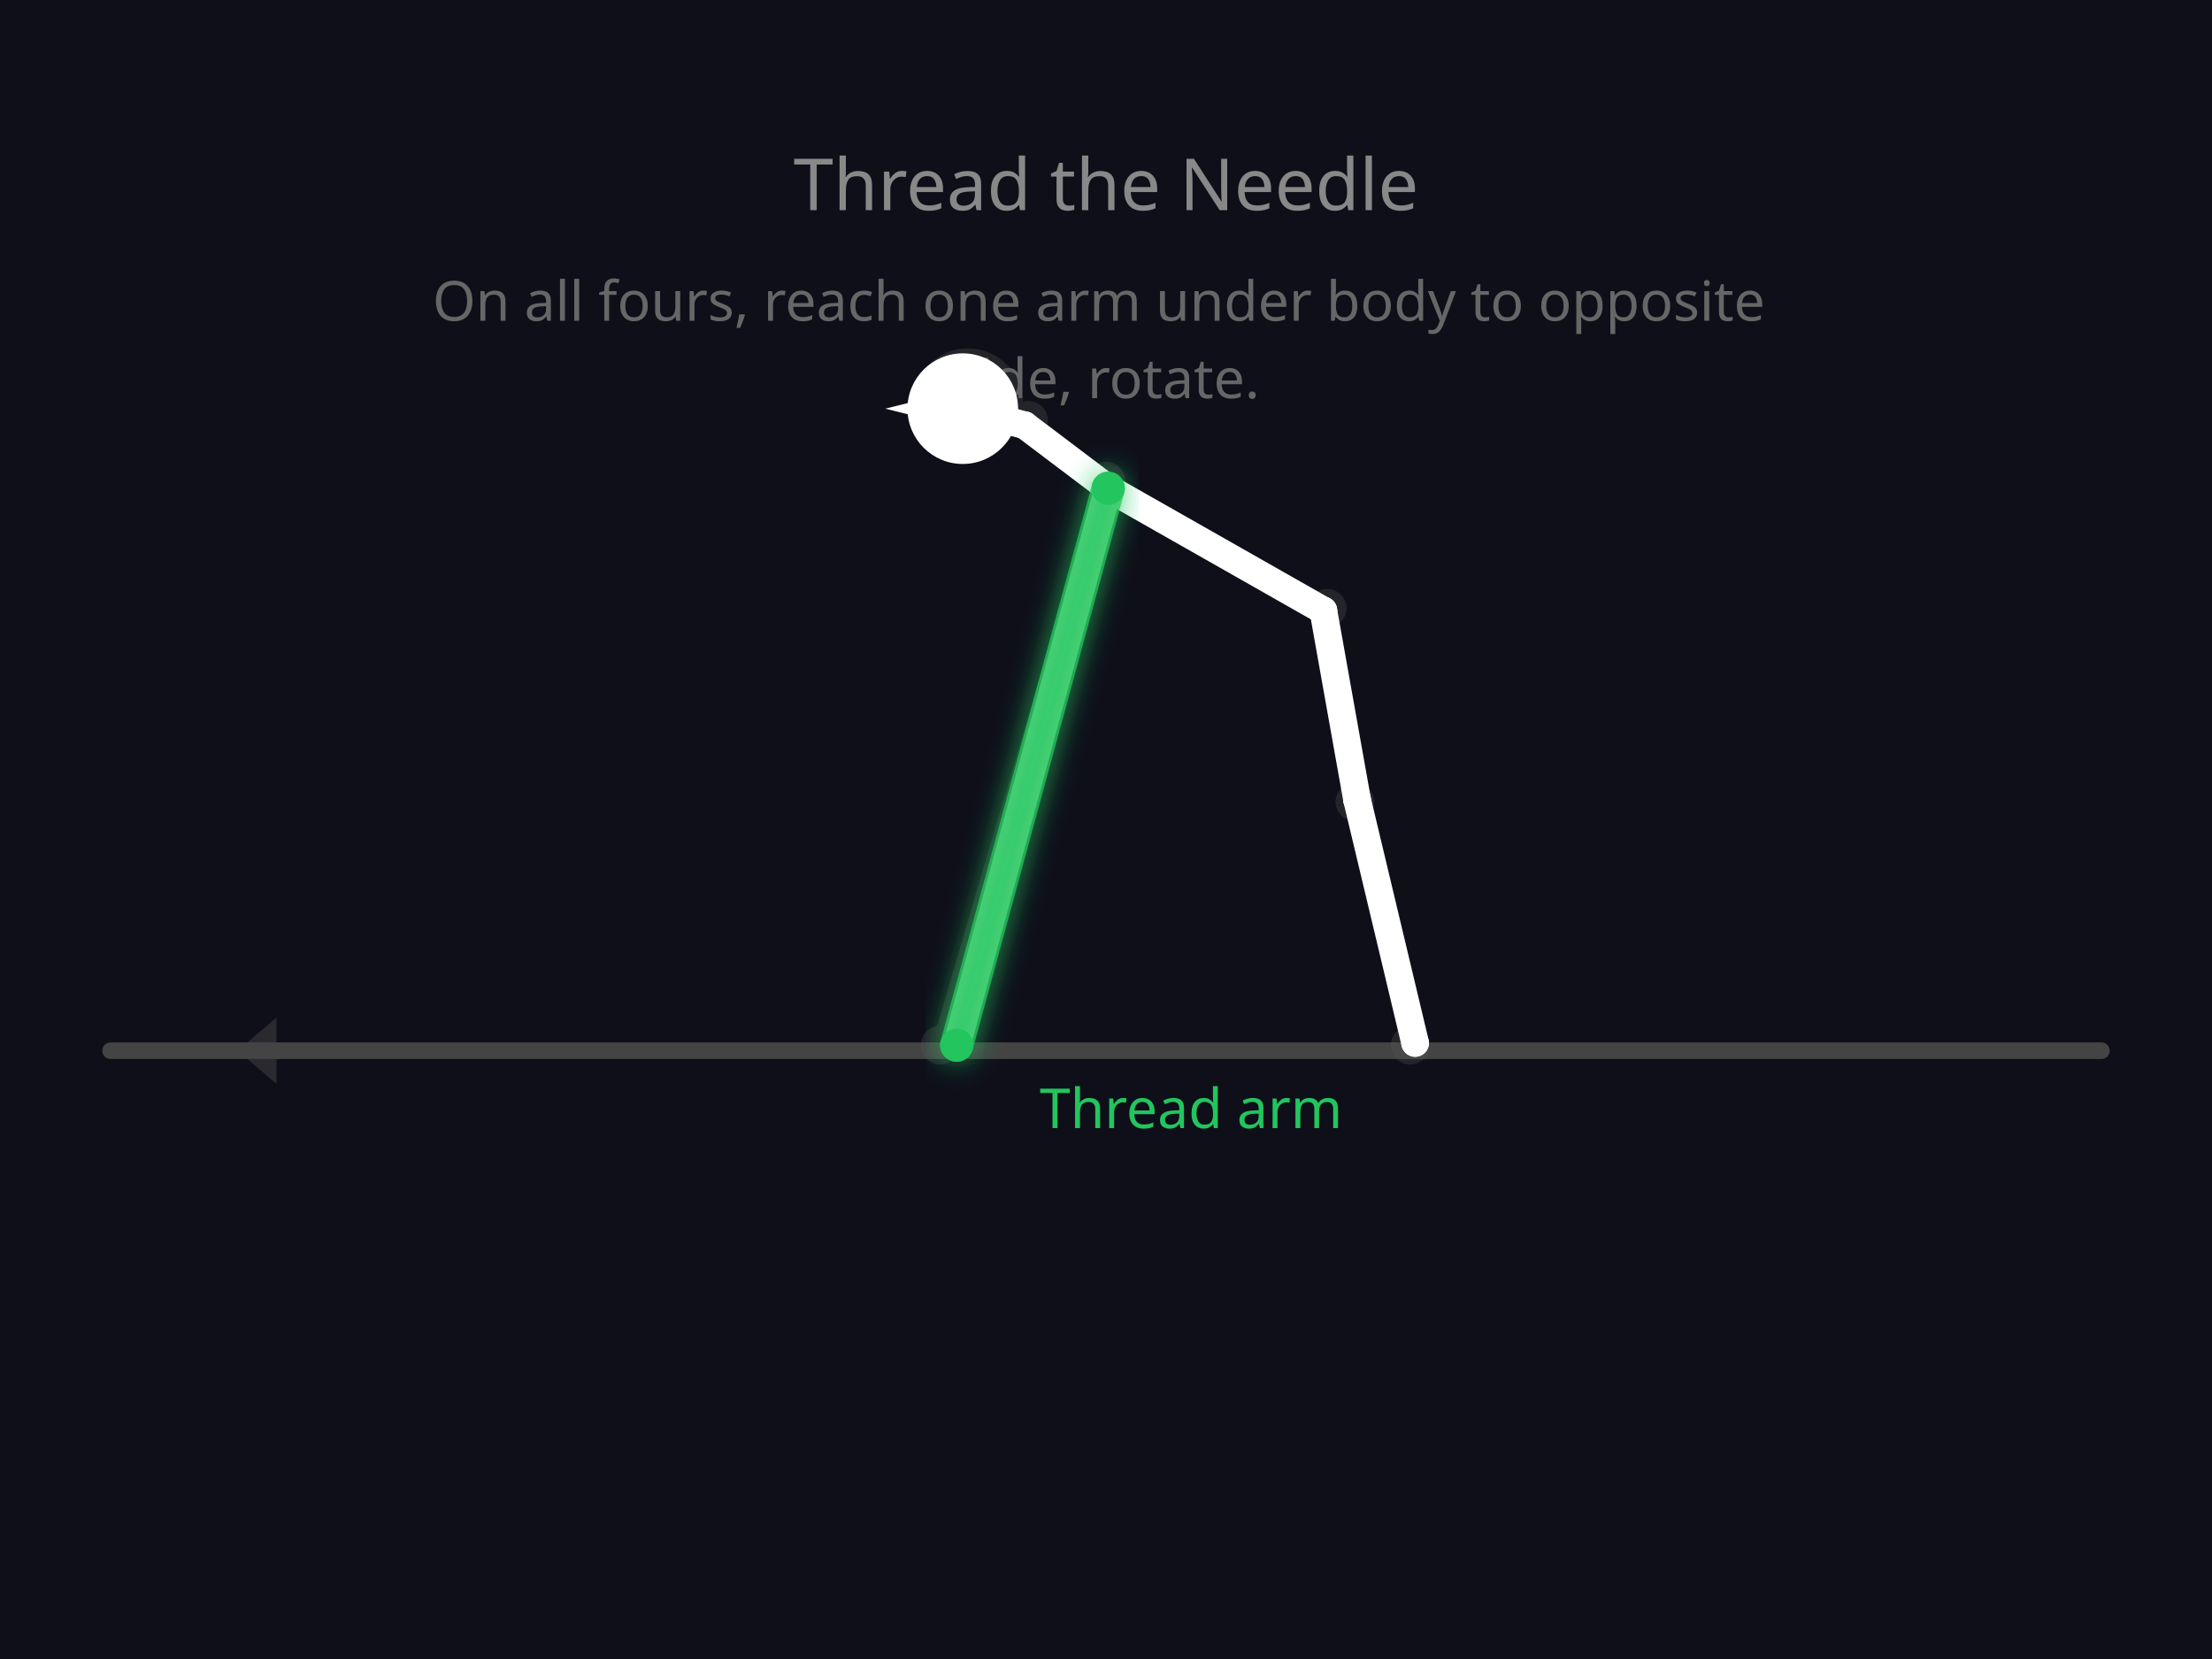
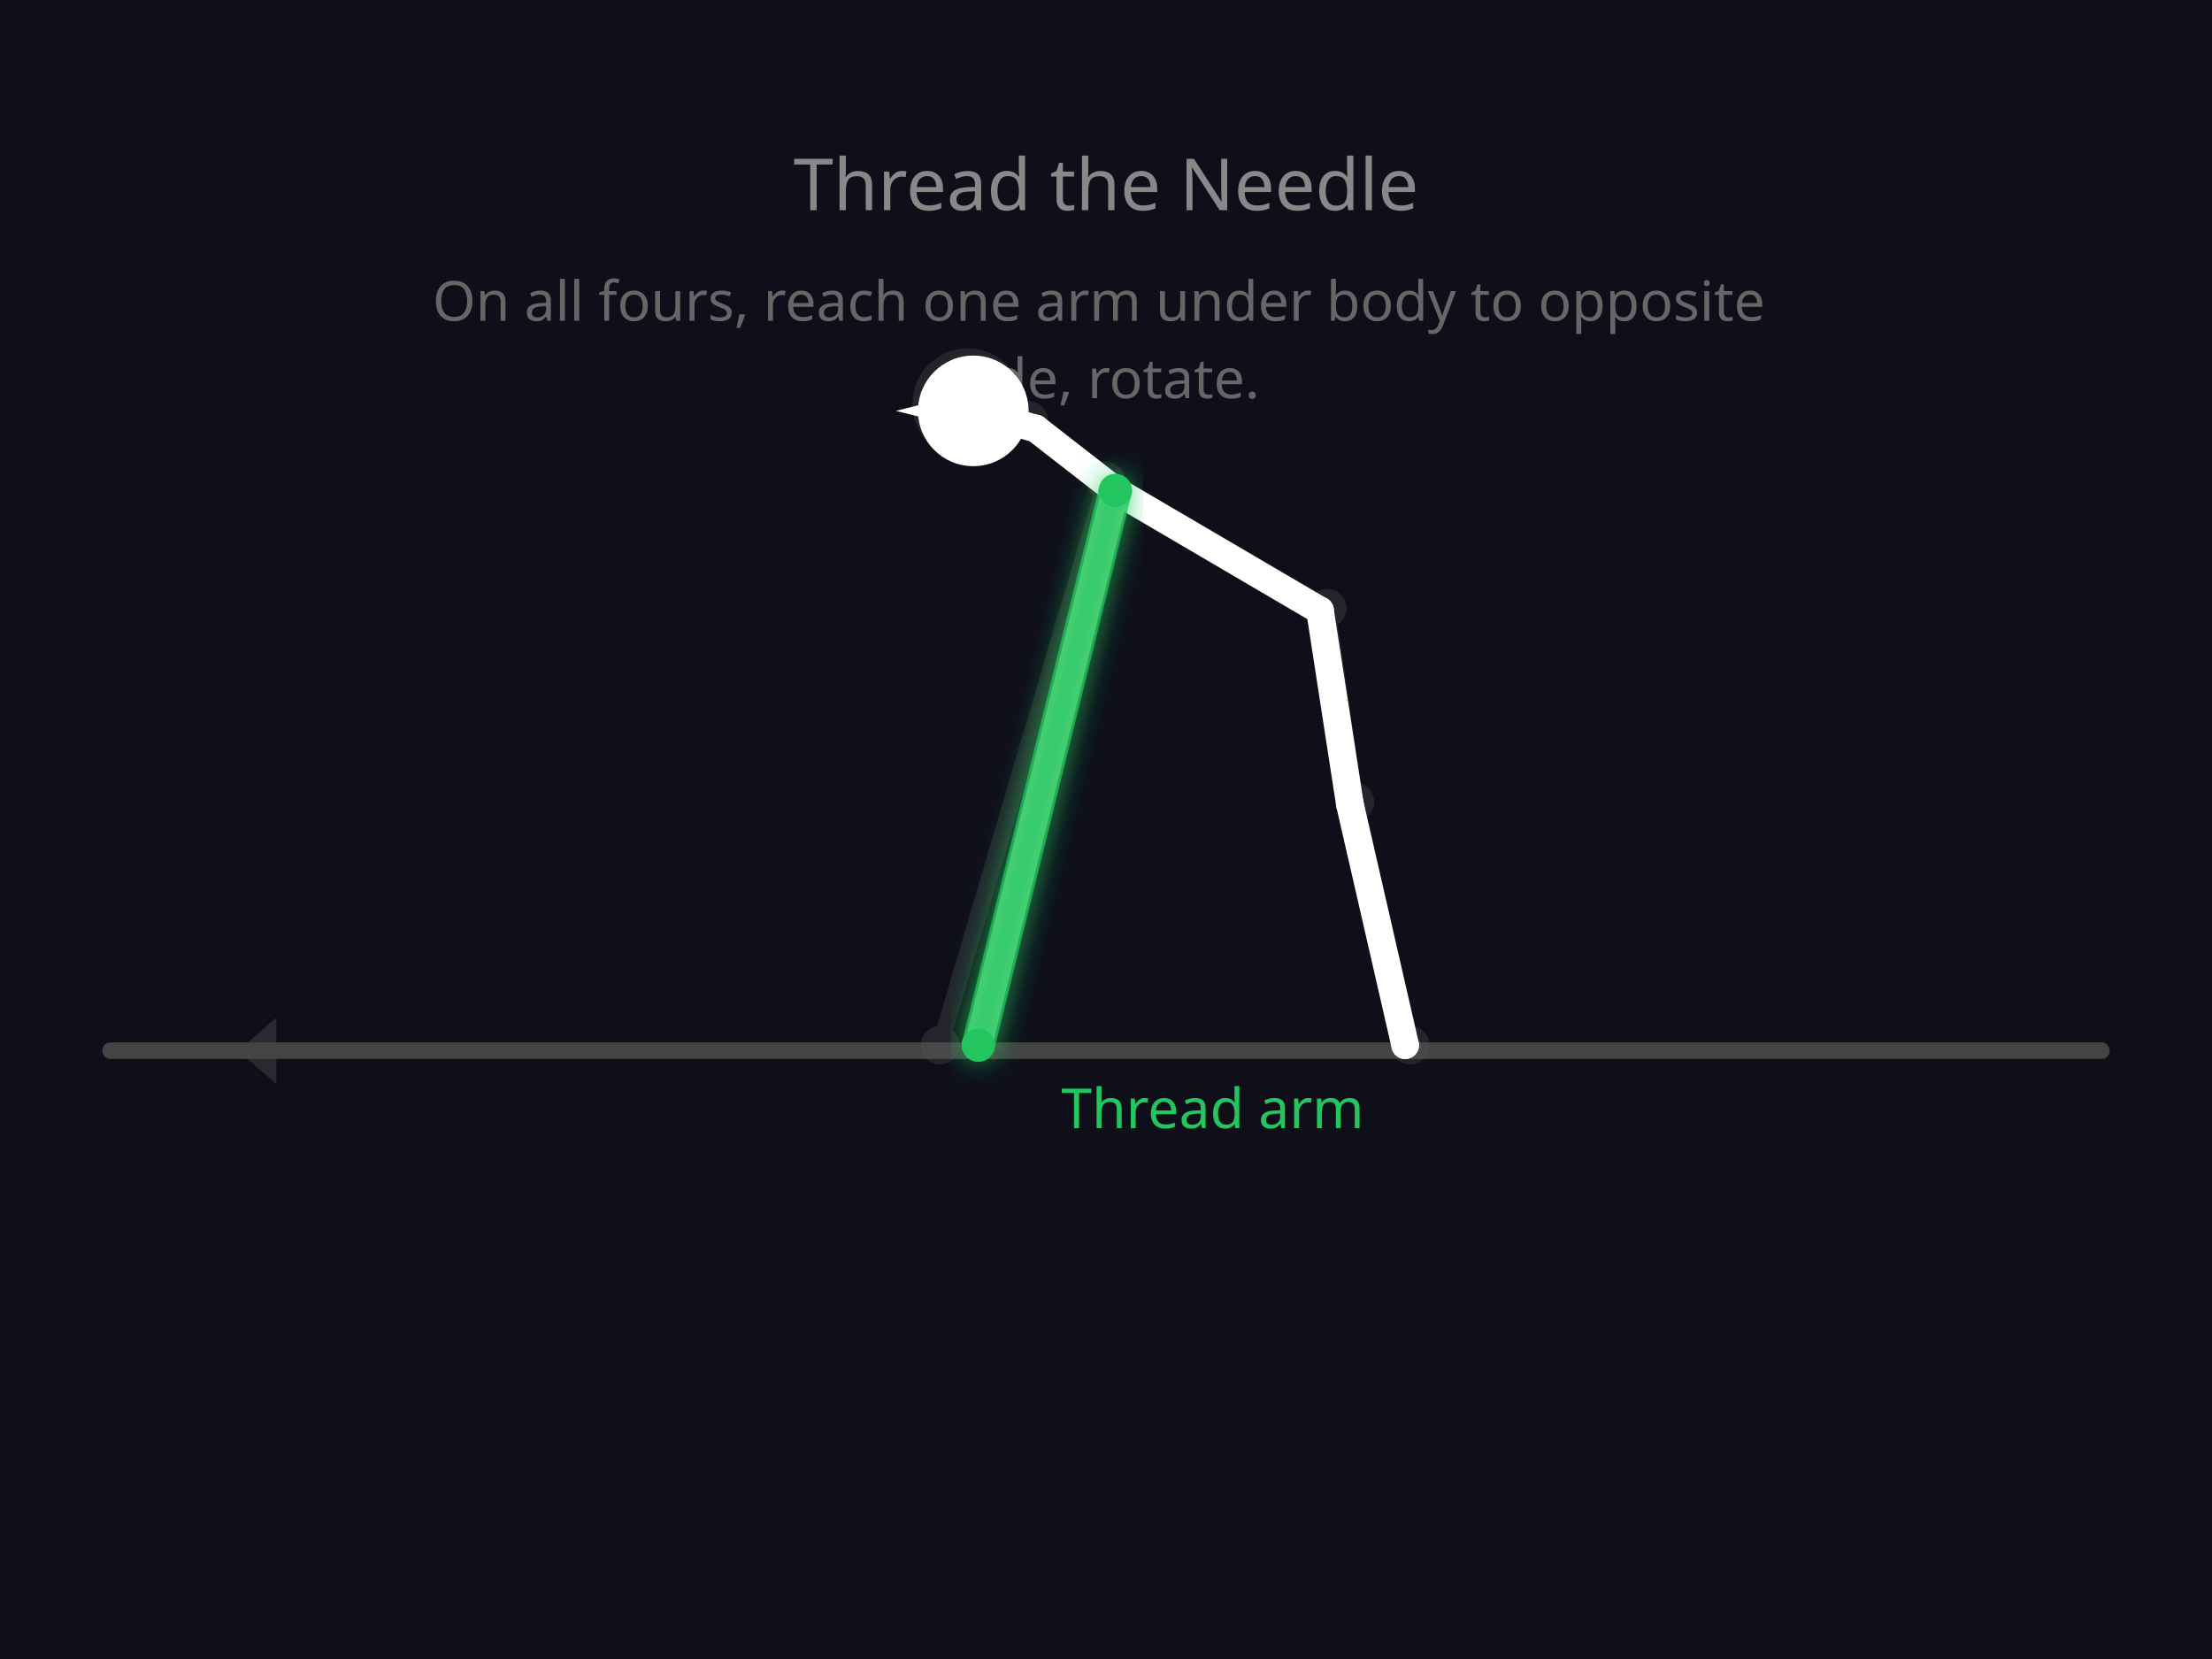
<svg xmlns="http://www.w3.org/2000/svg" viewBox="0 0 400 300">
  <defs>
    <filter id="glow" x="-20%" y="-20%" width="140%" height="140%">
      <feGaussianBlur stdDeviation="2.5" result="blur" />
      <feMerge>
        <feMergeNode in="blur" />
        <feMergeNode in="SourceGraphic" />
      </feMerge>
    </filter>
  </defs>
  <rect width="400" height="300" fill="#0f0f1a" />
  <line x1="20" y1="190" x2="380" y2="190" stroke="#444" stroke-width="3" stroke-linecap="round" />
  <polygon points="50,196 43,190 50,184" fill="#444" opacity="0.5" />
  <text x="200" y="38" fill="#888" font-size="13" font-family="sans-serif" text-anchor="middle">Thread the Needle</text>
  <text x="200" y="58" fill="#666" font-size="10" font-family="sans-serif" text-anchor="middle">
    <tspan x="200" dy="0">On all fours, reach one arm under body to opposite</tspan>
    <tspan x="200" dy="14">side, rotate.</tspan>
  </text>
  <g stroke="#555" stroke-width="3" fill="none" stroke-linecap="round" stroke-linejoin="round" opacity="0.3">
    <circle cx="175" cy="73" r="10" fill="#555" stroke="none" />
    <line x1="175" y1="73" x2="186" y2="76" />
    <line x1="186" y1="76" x2="200" y2="87" />
    <line x1="200" y1="87" x2="240" y2="110" />
    <line x1="200" y1="87" x2="170" y2="189" />
    <line x1="240" y1="110" x2="245" y2="145" />
    <line x1="245" y1="145" x2="255" y2="189" />
    <circle cx="175" cy="73" r="2" fill="none" />
    <circle cx="186" cy="76" r="2" fill="none" />
    <circle cx="200" cy="87" r="2" fill="none" />
    <circle cx="240" cy="110" r="2" fill="none" />
    <circle cx="170" cy="189" r="2" fill="none" />
    <circle cx="245" cy="145" r="2" fill="none" />
    <circle cx="255" cy="189" r="2" fill="none" />
  </g>
  <g stroke="#FFF" stroke-width="5" fill="none" stroke-linecap="round" stroke-linejoin="round">
-     <circle cx="174.1" cy="73.9" r="10" fill="#FFF" stroke="none" />
-     <polygon points="168.1,71.9 160.1,73.9 168.1,75.9" fill="#FFF" stroke="none" />
-     <line x1="174.1" y1="73.9" x2="185.3" y2="76.9" />
-     <line x1="185.3" y1="76.9" x2="200.4" y2="88.3" />
-     <line x1="200.4" y1="88.3" x2="239.3" y2="110.4" />
-     <line x1="200.4" y1="88.3" x2="173" y2="189" />
-     <line x1="239.3" y1="110.4" x2="245.4" y2="144.6" />
-     <line x1="245.4" y1="144.6" x2="255.9" y2="188.6" />
+     <circle cx="176" cy="74.3" r="10" fill="#FFF" stroke="none" />
+     <polygon points="170,72.3 162,74.3 170,76.3" fill="#FFF" stroke="none" />
+     <line x1="176" y1="74.3" x2="187.3" y2="77.5" />
+     <line x1="187.3" y1="77.5" x2="201.7" y2="88.7" />
+     <line x1="201.7" y1="88.7" x2="238.7" y2="110.4" />
+     <line x1="201.7" y1="88.7" x2="176.9" y2="189" />
+     <line x1="238.7" y1="110.4" x2="244.1" y2="145.4" />
+     <line x1="244.1" y1="145.4" x2="254.1" y2="189" />
    <g filter="url(#glow)">
-       <line x1="200.4" y1="88.3" x2="173" y2="189" stroke="#22C55E" stroke-width="6" opacity="0.75" />
+       <line x1="201.7" y1="88.7" x2="176.9" y2="189" stroke="#22C55E" stroke-width="6" opacity="0.75" />
    </g>
-     <circle cx="174.1" cy="73.9" r="2.5" fill="#FFF" stroke="none" />
-     <circle cx="185.3" cy="76.9" r="2.5" fill="#FFF" stroke="none" />
-     <circle cx="200.4" cy="88.3" r="3" fill="#22C55E" stroke="none" />
-     <circle cx="239.3" cy="110.4" r="2.5" fill="#FFF" stroke="none" />
-     <circle cx="173" cy="189" r="3" fill="#22C55E" stroke="none" />
-     <circle cx="245.4" cy="144.6" r="2.5" fill="#FFF" stroke="none" />
-     <circle cx="255.9" cy="188.6" r="2.5" fill="#FFF" stroke="none" />
+     <circle cx="176" cy="74.3" r="2.5" fill="#FFF" stroke="none" />
+     <circle cx="187.3" cy="77.5" r="2.5" fill="#FFF" stroke="none" />
+     <circle cx="201.7" cy="88.7" r="3" fill="#22C55E" stroke="none" />
+     <circle cx="238.7" cy="110.4" r="2.5" fill="#FFF" stroke="none" />
+     <circle cx="176.9" cy="189" r="3" fill="#22C55E" stroke="none" />
+     <circle cx="244.1" cy="145.4" r="2.5" fill="#FFF" stroke="none" />
+     <circle cx="254.1" cy="189" r="2.5" fill="#FFF" stroke="none" />
  </g>
-   <text x="188" y="204" fill="#22C55E" font-size="10" font-family="sans-serif" paint-order="stroke" stroke="#0f0f1a" stroke-width="2" stroke-linecap="round" stroke-linejoin="round">Thread arm</text>
+   <text x="191.9" y="204" fill="#22C55E" font-size="10" font-family="sans-serif" paint-order="stroke" stroke="#0f0f1a" stroke-width="2" stroke-linecap="round" stroke-linejoin="round">Thread arm</text>
</svg>
